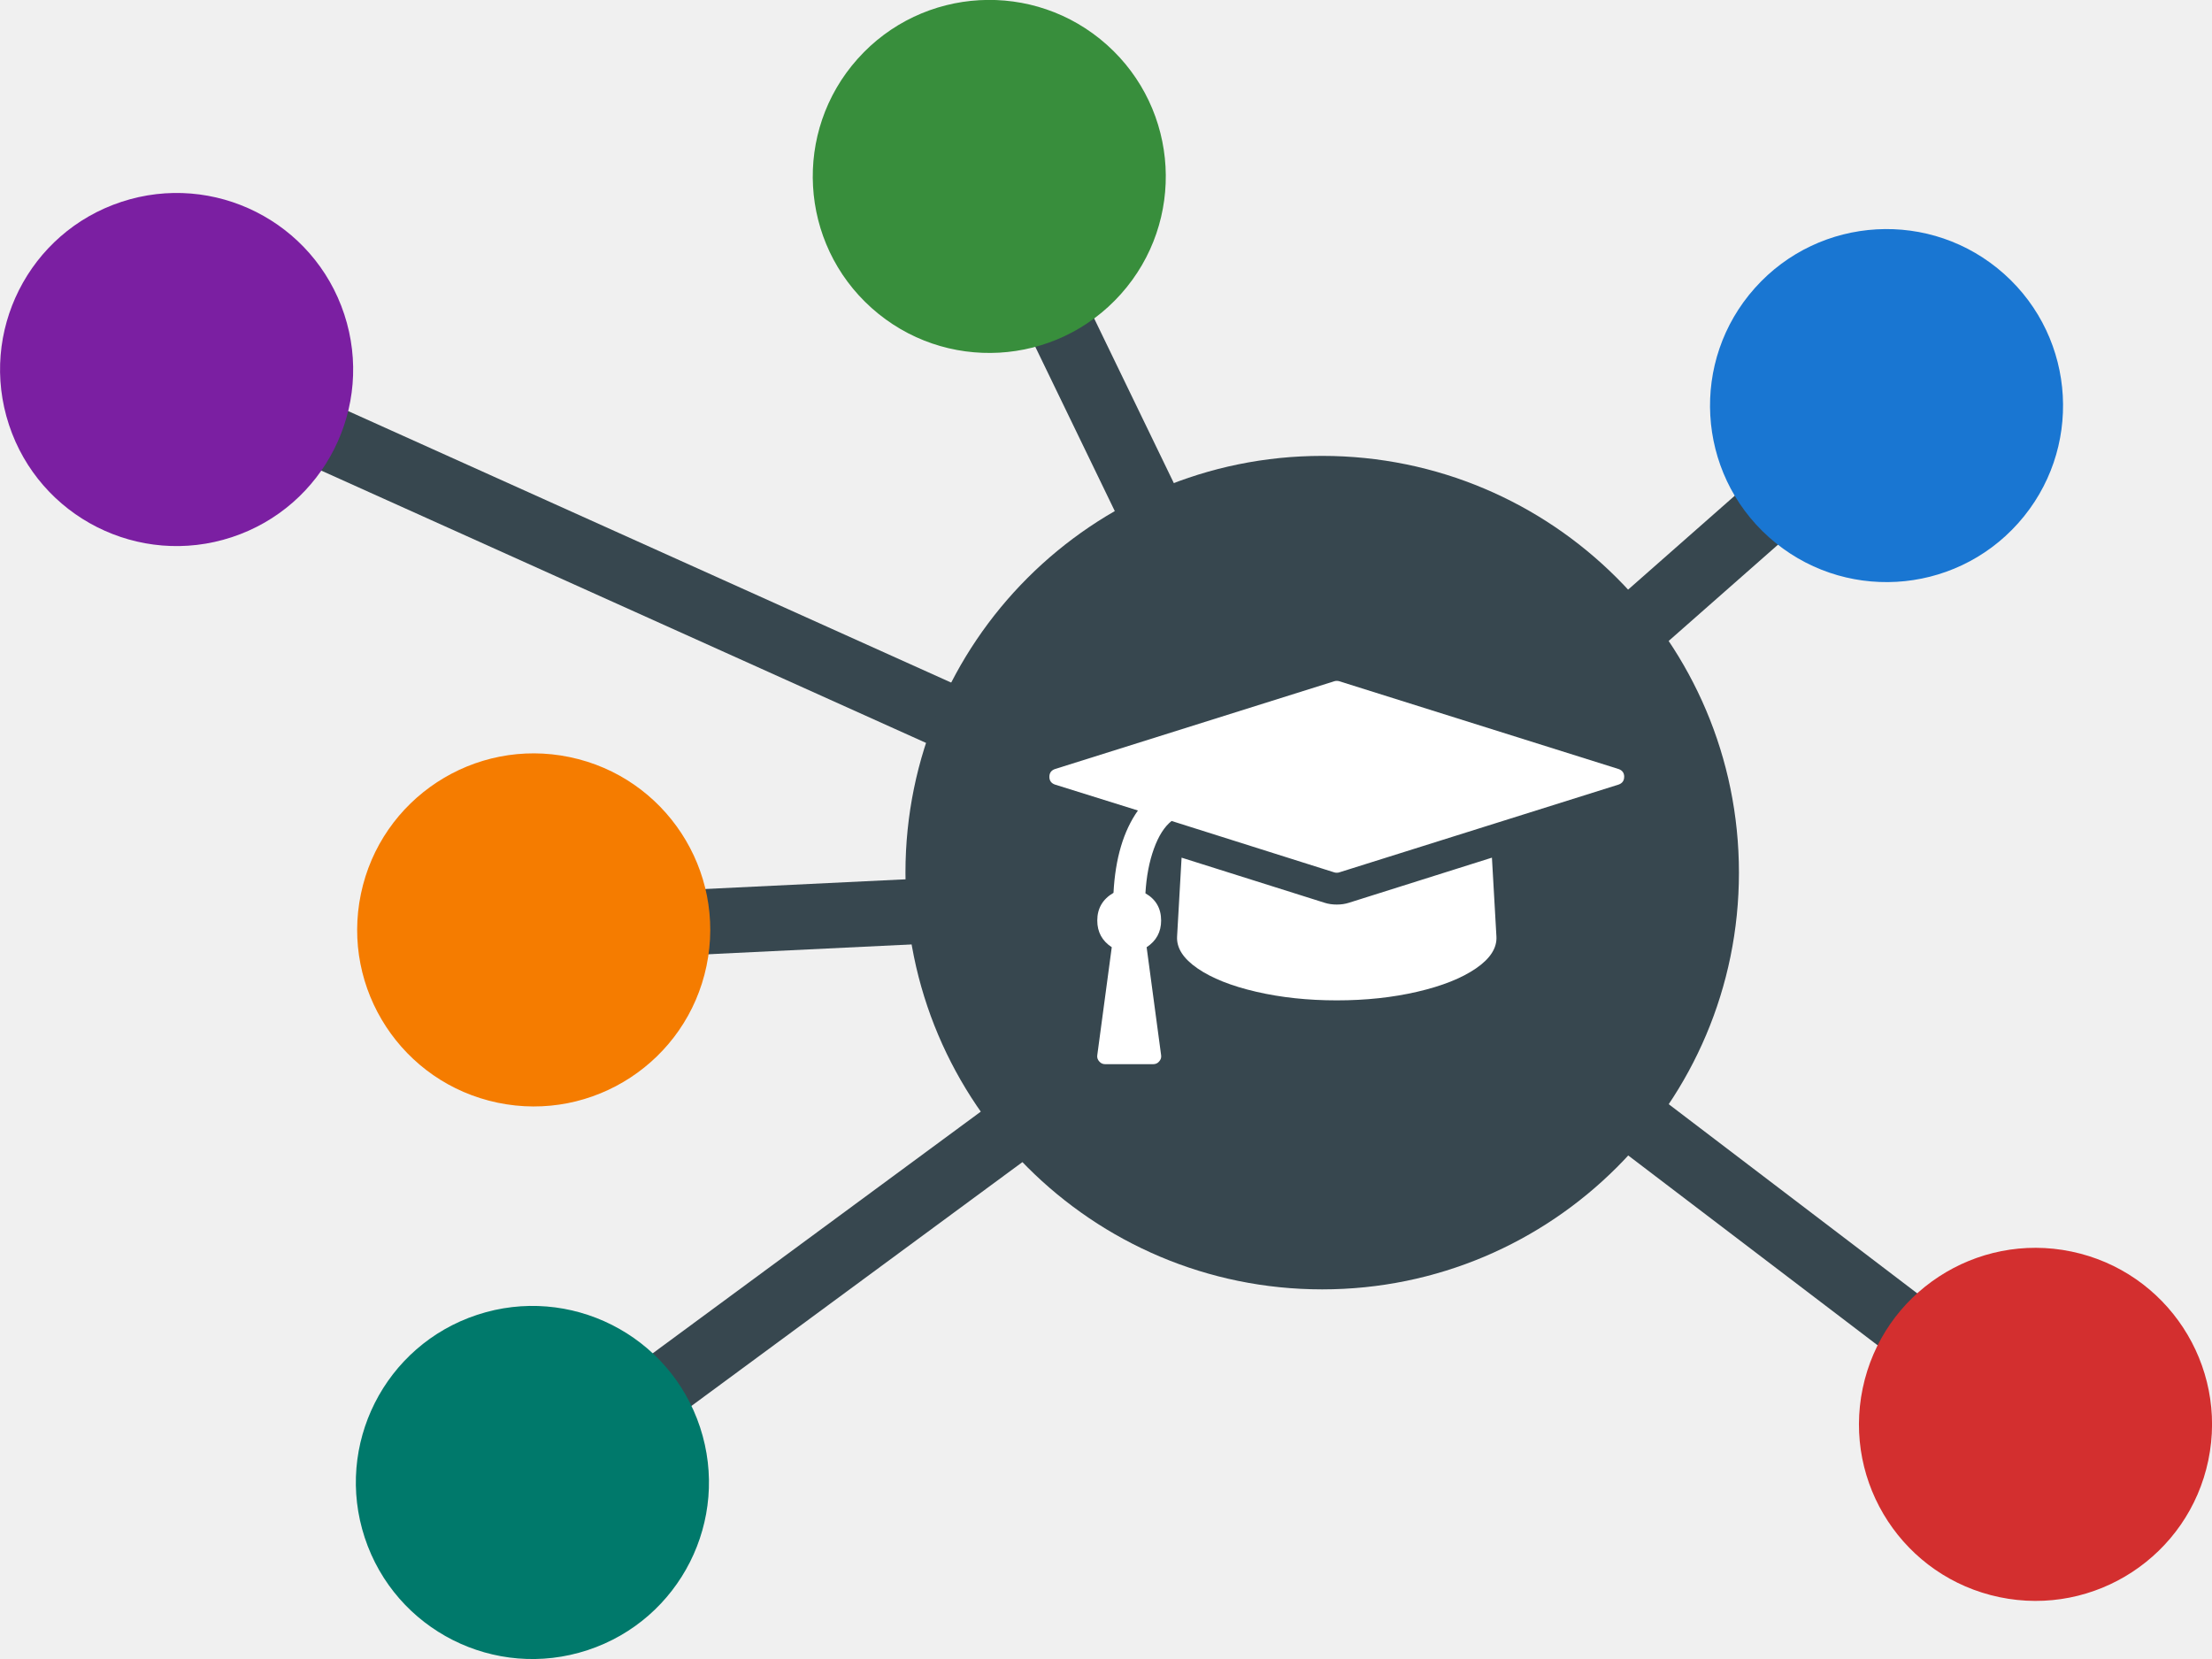
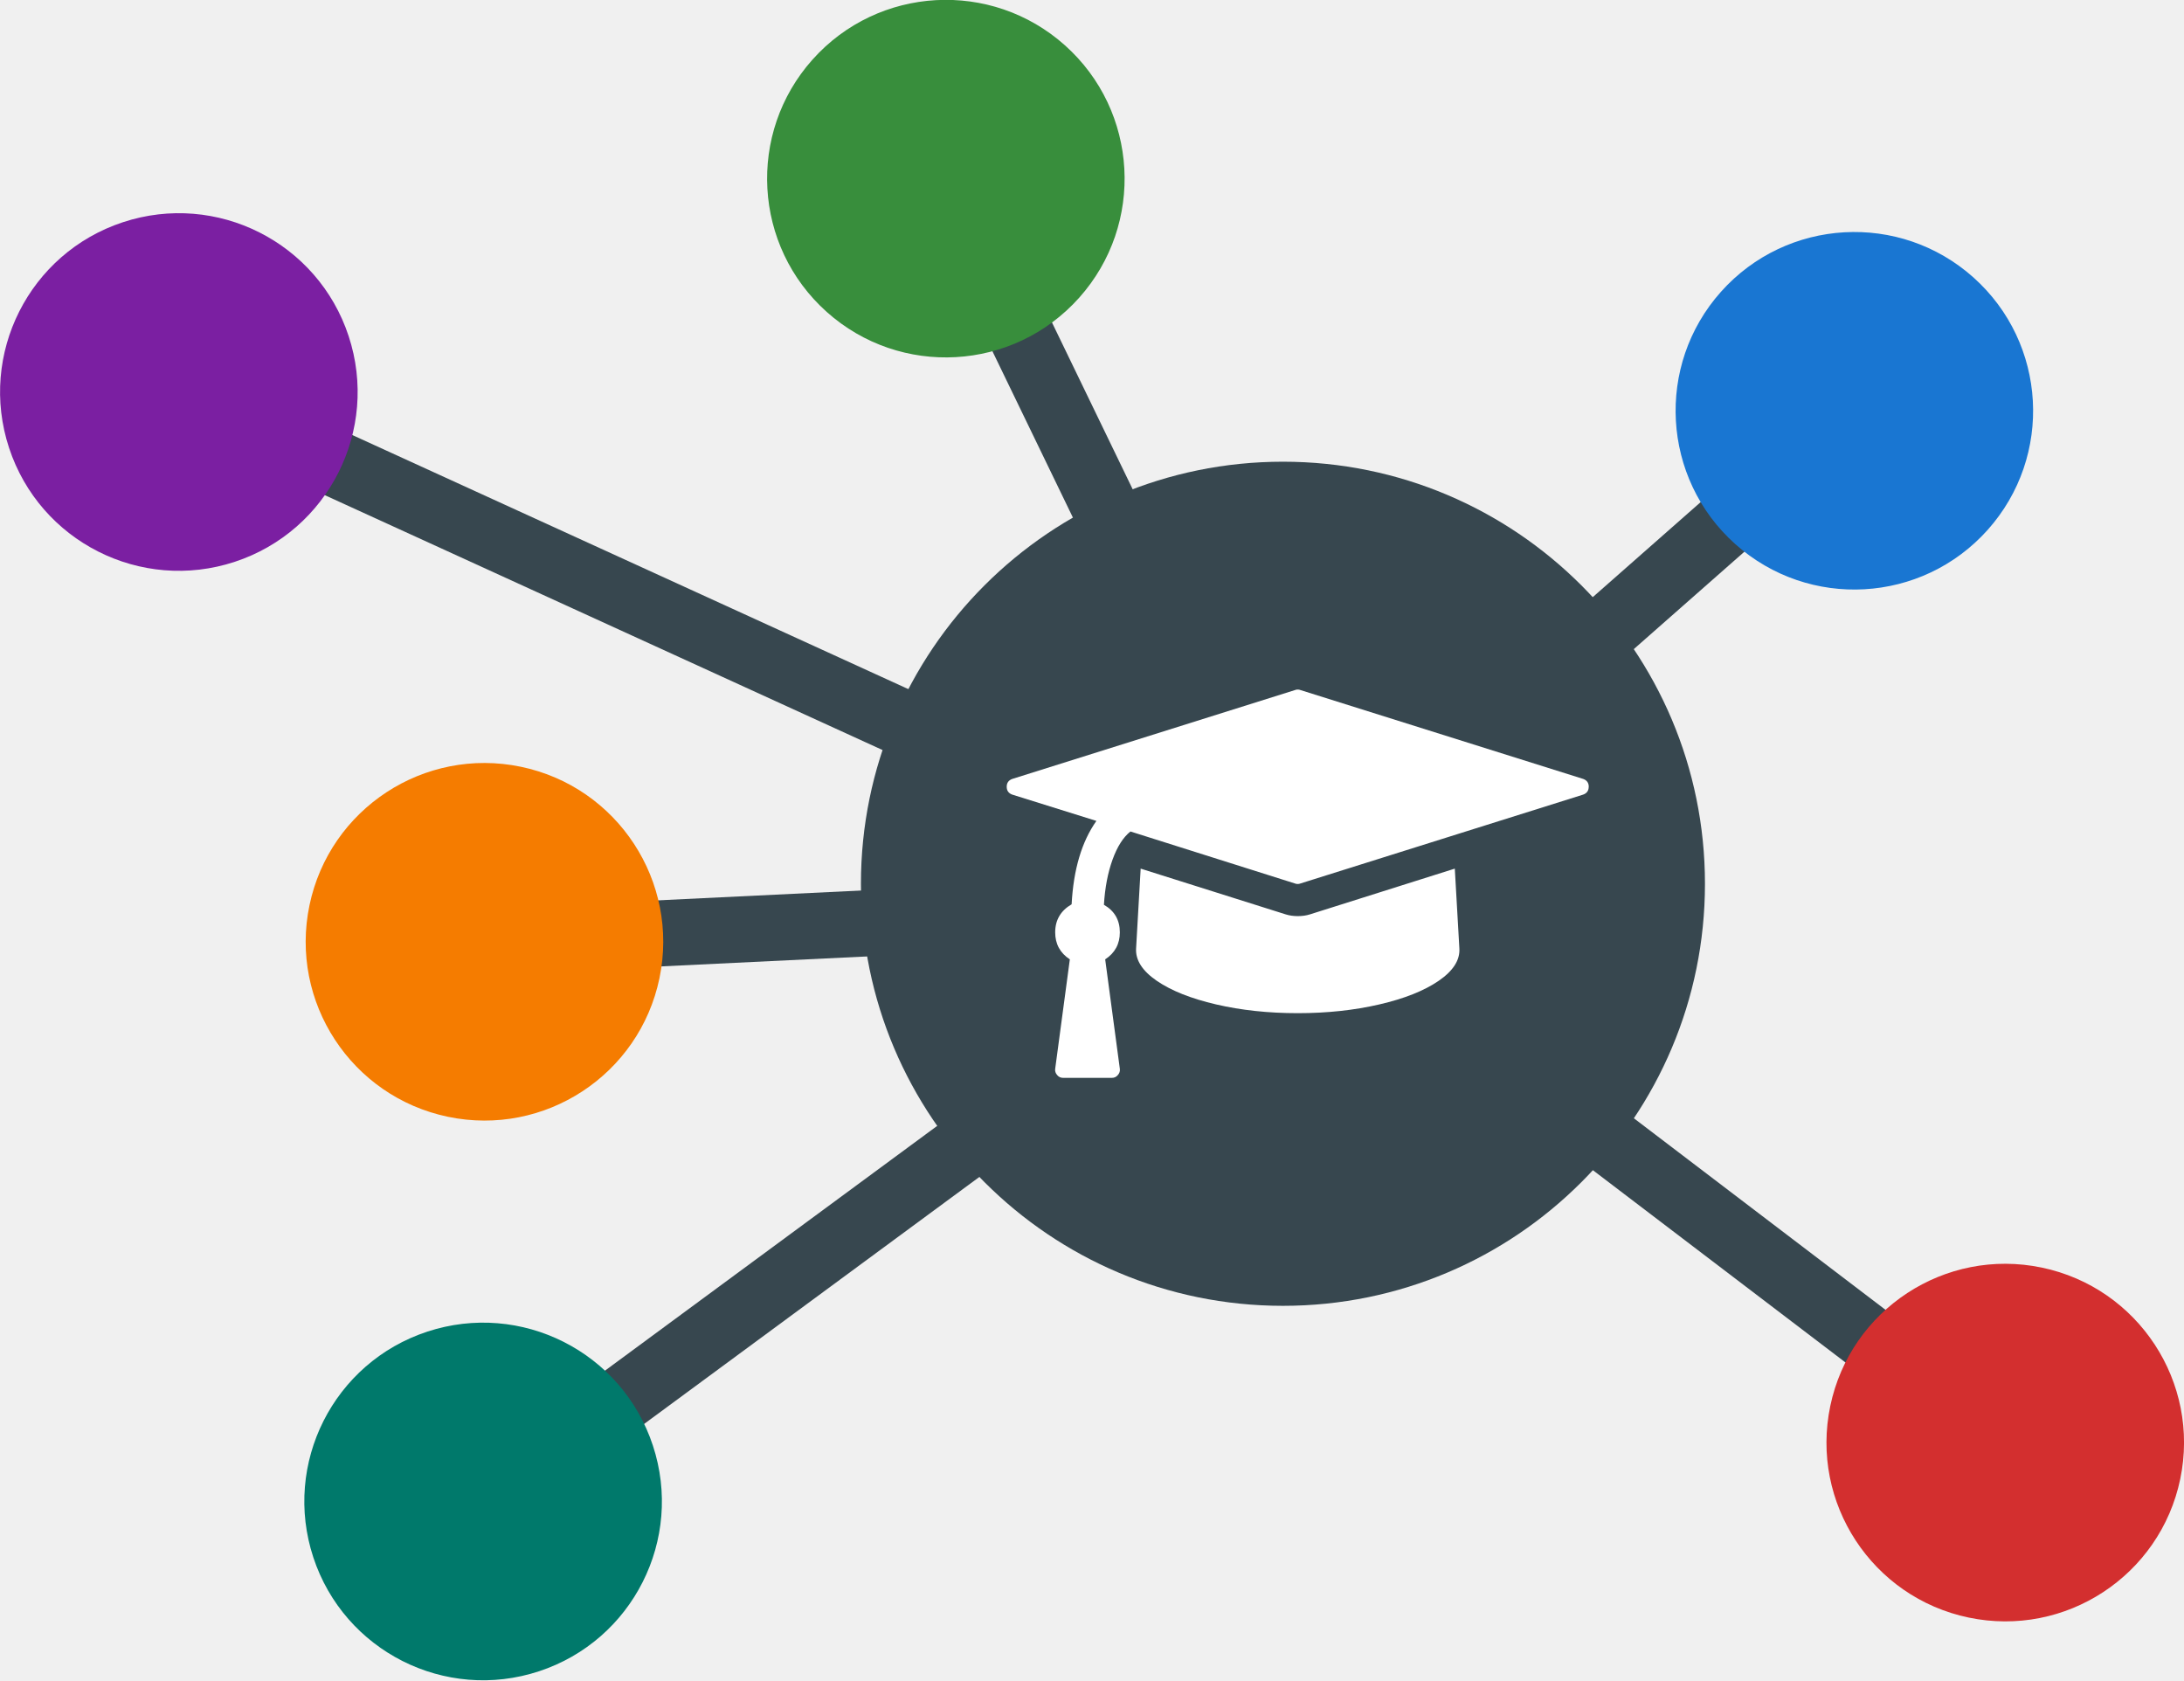
- <svg xmlns="http://www.w3.org/2000/svg" width="64" height="48" viewBox="0 0 60 45" id="svg2" version="1.1">
+ <svg xmlns="http://www.w3.org/2000/svg" width="52" height="40" viewBox="0 0 48.75 37.5" id="svg2" version="1.1">
  <defs id="defs4" />
-   <g id="layer1" transform="translate(-5839.635,-4884.323)">
-     <path id="path4493" d="m 5890.806,4895.325 -14.959,13.173 -31.424,-14.149" style="fill:none;fill-rule:evenodd;stroke:#37474f;stroke-width:1.772;stroke-linecap:butt;stroke-linejoin:miter;stroke-miterlimit:4;stroke-dasharray:none;stroke-opacity:1" />
-     <path id="path4495" d="m 5854.11,4909.549 21.737,-1.051 19,14.462" style="fill:none;fill-rule:evenodd;stroke:#37474f;stroke-width:1.772;stroke-linecap:butt;stroke-linejoin:miter;stroke-miterlimit:4;stroke-dasharray:none;stroke-opacity:1" />
-     <path id="path4497" d="m 5866.467,4889.112 9.38,19.386 -21.771,16.038" style="fill:none;fill-rule:evenodd;stroke:#37474f;stroke-width:1.772;stroke-linecap:butt;stroke-linejoin:miter;stroke-miterlimit:4;stroke-dasharray:none;stroke-opacity:1" />
-     <circle transform="rotate(-48.22288)" style="opacity:1;fill:#1976d2;fill-opacity:1;stroke:none;stroke-width:1.968;stroke-linecap:round;stroke-linejoin:miter;stroke-miterlimit:4;stroke-dasharray:none;stroke-opacity:1" id="circle4499" cx="274.01" cy="7654.458" r="4.788" />
-     <circle r="11.304" cy="4907.993" cx="5875.499" id="circle4501" style="opacity:1;fill:#37474f;fill-opacity:1;stroke:none;stroke-width:1.476;stroke-linecap:round;stroke-linejoin:miter;stroke-miterlimit:4;stroke-dasharray:none;stroke-opacity:1" />
-     <circle r="4.788" cy="3616.158" cx="6775.555" id="circle4503" style="opacity:1;fill:#d32f2f;fill-opacity:1;stroke:none;stroke-width:1.968;stroke-linecap:round;stroke-linejoin:miter;stroke-miterlimit:4;stroke-dasharray:none;stroke-opacity:1" transform="rotate(11.77711)" />
-     <circle transform="rotate(71.77712)" style="opacity:1;fill:#00796b;fill-opacity:1;stroke:none;stroke-width:1.968;stroke-linecap:round;stroke-linejoin:miter;stroke-miterlimit:4;stroke-dasharray:none;stroke-opacity:1" id="circle4505" cx="6508.209" cy="-4020.506" r="4.788" />
-     <circle r="4.788" cy="-7632.167" cx="-262.428" id="circle4507" style="opacity:1;fill:#388e3c;fill-opacity:1;stroke:none;stroke-width:1.968;stroke-linecap:round;stroke-linejoin:miter;stroke-miterlimit:4;stroke-dasharray:none;stroke-opacity:1" transform="rotate(131.7771)" />
-     <circle transform="rotate(-168.2229)" style="opacity:1;fill:#f57c00;fill-opacity:1;stroke:none;stroke-width:1.968;stroke-linecap:round;stroke-linejoin:miter;stroke-miterlimit:4;stroke-dasharray:none;stroke-opacity:1" id="circle4509" cx="-6732.939" cy="-3611.344" r="4.788" />
-     <circle r="4.788" cy="4020.777" cx="-6476.518" id="circle4511" style="opacity:1;fill:#7b1fa2;fill-opacity:1;stroke:none;stroke-width:1.968;stroke-linecap:round;stroke-linejoin:miter;stroke-miterlimit:4;stroke-dasharray:none;stroke-opacity:1" transform="rotate(-108.2229)" />
-     <path style="fill:#ffffff;stroke-width:0.049" unicode="" horiz-adv-x="2304" d="m 5880.103,4907.587 0.122,2.138 q 0.027,0.467 -0.555,0.866 -0.582,0.399 -1.59,0.633 -1.008,0.234 -2.186,0.234 -1.177,0 -2.186,-0.234 -1.008,-0.233 -1.59,-0.633 -0.582,-0.399 -0.555,-0.866 l 0.122,-2.138 3.884,1.225 q 0.149,0.047 0.325,0.047 0.176,0 0.325,-0.047 z m 3.587,-2.193 q 0,0.156 -0.149,0.21 l -7.579,2.382 q -0.027,0.01 -0.068,0.01 -0.041,0 -0.068,-0.01 l -4.412,-1.394 q -0.291,0.23 -0.48,0.754 -0.19,0.524 -0.23,1.208 0.426,0.244 0.426,0.738 0,0.467 -0.393,0.724 l 0.393,2.93 q 0.014,0.095 -0.054,0.169 -0.061,0.074 -0.162,0.074 h -1.299 q -0.102,0 -0.163,-0.074 -0.068,-0.074 -0.054,-0.169 l 0.393,-2.93 q -0.393,-0.257 -0.393,-0.724 0,-0.494 0.44,-0.751 0.074,-1.401 0.663,-2.233 l -2.253,-0.704 q -0.149,-0.054 -0.149,-0.21 0,-0.156 0.149,-0.21 l 7.579,-2.382 q 0.027,-0.01 0.068,-0.01 0.041,0 0.068,0.01 l 7.579,2.382 q 0.149,0.054 0.149,0.21 z" id="path4513" />
+   <g id="layer1" transform="translate(-5839.635,-4891.823)">
+     <path id="path4493" d="m 5881.028,4900.991 -12.466,10.977 -24.937,-11.394" style="fill:none;fill-rule:evenodd;stroke:#37474f;stroke-width:1.476;stroke-linecap:butt;stroke-linejoin:miter;stroke-miterlimit:4;stroke-dasharray:none;stroke-opacity:1" />
+     <path id="path4495" d="m 5850.448,4912.844 18.114,-0.876 15.833,12.051" style="fill:none;fill-rule:evenodd;stroke:#37474f;stroke-width:1.476;stroke-linecap:butt;stroke-linejoin:miter;stroke-miterlimit:4;stroke-dasharray:none;stroke-opacity:1" />
+     <path id="path4497" d="m 5860.745,4895.814 7.817,16.155 -18.142,13.365" style="fill:none;fill-rule:evenodd;stroke:#37474f;stroke-width:1.476;stroke-linecap:butt;stroke-linejoin:miter;stroke-miterlimit:4;stroke-dasharray:none;stroke-opacity:1" />
+     <circle transform="rotate(-48.22287)" style="opacity:1;fill:#1976d2;fill-opacity:1;stroke:none;stroke-width:1.64;stroke-linecap:round;stroke-linejoin:miter;stroke-miterlimit:4;stroke-dasharray:none;stroke-opacity:1" id="circle4499" cx="263.27" cy="7650.94" r="3.99" />
+     <circle r="9.42" cy="4911.548" cx="5868.272" id="circle4501" style="opacity:1;fill:#37474f;fill-opacity:1;stroke:none;stroke-width:1.23;stroke-linecap:round;stroke-linejoin:miter;stroke-miterlimit:4;stroke-dasharray:none;stroke-opacity:1" />
+     <circle r="3.99" cy="3619.329" cx="6765.54" id="circle4503" style="opacity:1;fill:#d32f2f;fill-opacity:1;stroke:none;stroke-width:1.64;stroke-linecap:round;stroke-linejoin:miter;stroke-miterlimit:4;stroke-dasharray:none;stroke-opacity:1" transform="rotate(11.77712)" />
+     <circle transform="rotate(71.77712)" style="opacity:1;fill:#00796b;fill-opacity:1;stroke:none;stroke-width:1.64;stroke-linecap:round;stroke-linejoin:miter;stroke-miterlimit:4;stroke-dasharray:none;stroke-opacity:1" id="circle4505" cx="6507.824" cy="-4016.782" r="3.99" />
+     <circle r="3.99" cy="-7632.365" cx="-253.619" id="circle4507" style="opacity:1;fill:#388e3c;fill-opacity:1;stroke:none;stroke-width:1.64;stroke-linecap:round;stroke-linejoin:miter;stroke-miterlimit:4;stroke-dasharray:none;stroke-opacity:1" transform="rotate(131.7771)" />
+     <circle transform="rotate(-168.2229)" style="opacity:1;fill:#f57c00;fill-opacity:1;stroke:none;stroke-width:1.64;stroke-linecap:round;stroke-linejoin:miter;stroke-miterlimit:4;stroke-dasharray:none;stroke-opacity:1" id="circle4509" cx="-6730.026" cy="-3615.318" r="3.99" />
+     <circle r="3.99" cy="4018.072" cx="-6482.182" id="circle4511" style="opacity:1;fill:#7b1fa2;fill-opacity:1;stroke:none;stroke-width:1.64;stroke-linecap:round;stroke-linejoin:miter;stroke-miterlimit:4;stroke-dasharray:none;stroke-opacity:1" transform="rotate(-108.2229)" />
+     <path style="fill:#ffffff;stroke-width:0.041" unicode="" horiz-adv-x="2304" d="m 5872.108,4911.21 0.102,1.782 q 0.023,0.389 -0.462,0.722 -0.485,0.333 -1.325,0.527 -0.84,0.195 -1.821,0.195 -0.981,0 -1.821,-0.195 -0.84,-0.195 -1.325,-0.527 -0.485,-0.333 -0.462,-0.722 l 0.102,-1.782 3.237,1.021 q 0.124,0.039 0.271,0.039 0.147,0 0.271,-0.039 z m 2.989,-1.827 q 0,0.13 -0.124,0.175 l -6.316,1.985 q -0.023,0.01 -0.056,0.01 -0.034,0 -0.056,-0.01 l -3.677,-1.162 q -0.242,0.192 -0.4,0.629 -0.158,0.437 -0.192,1.007 0.355,0.203 0.355,0.615 0,0.389 -0.327,0.603 l 0.327,2.442 q 0.011,0.079 -0.045,0.141 -0.051,0.062 -0.135,0.062 h -1.083 q -0.085,0 -0.135,-0.062 -0.056,-0.062 -0.045,-0.141 l 0.327,-2.442 q -0.327,-0.214 -0.327,-0.603 0,-0.412 0.367,-0.626 0.062,-1.167 0.553,-1.861 l -1.878,-0.587 q -0.124,-0.045 -0.124,-0.175 0,-0.13 0.124,-0.175 l 6.316,-1.985 q 0.023,-0.01 0.056,-0.01 0.034,0 0.056,0.01 l 6.316,1.985 q 0.124,0.045 0.124,0.175 z" id="path4513" />
  </g>
</svg>
